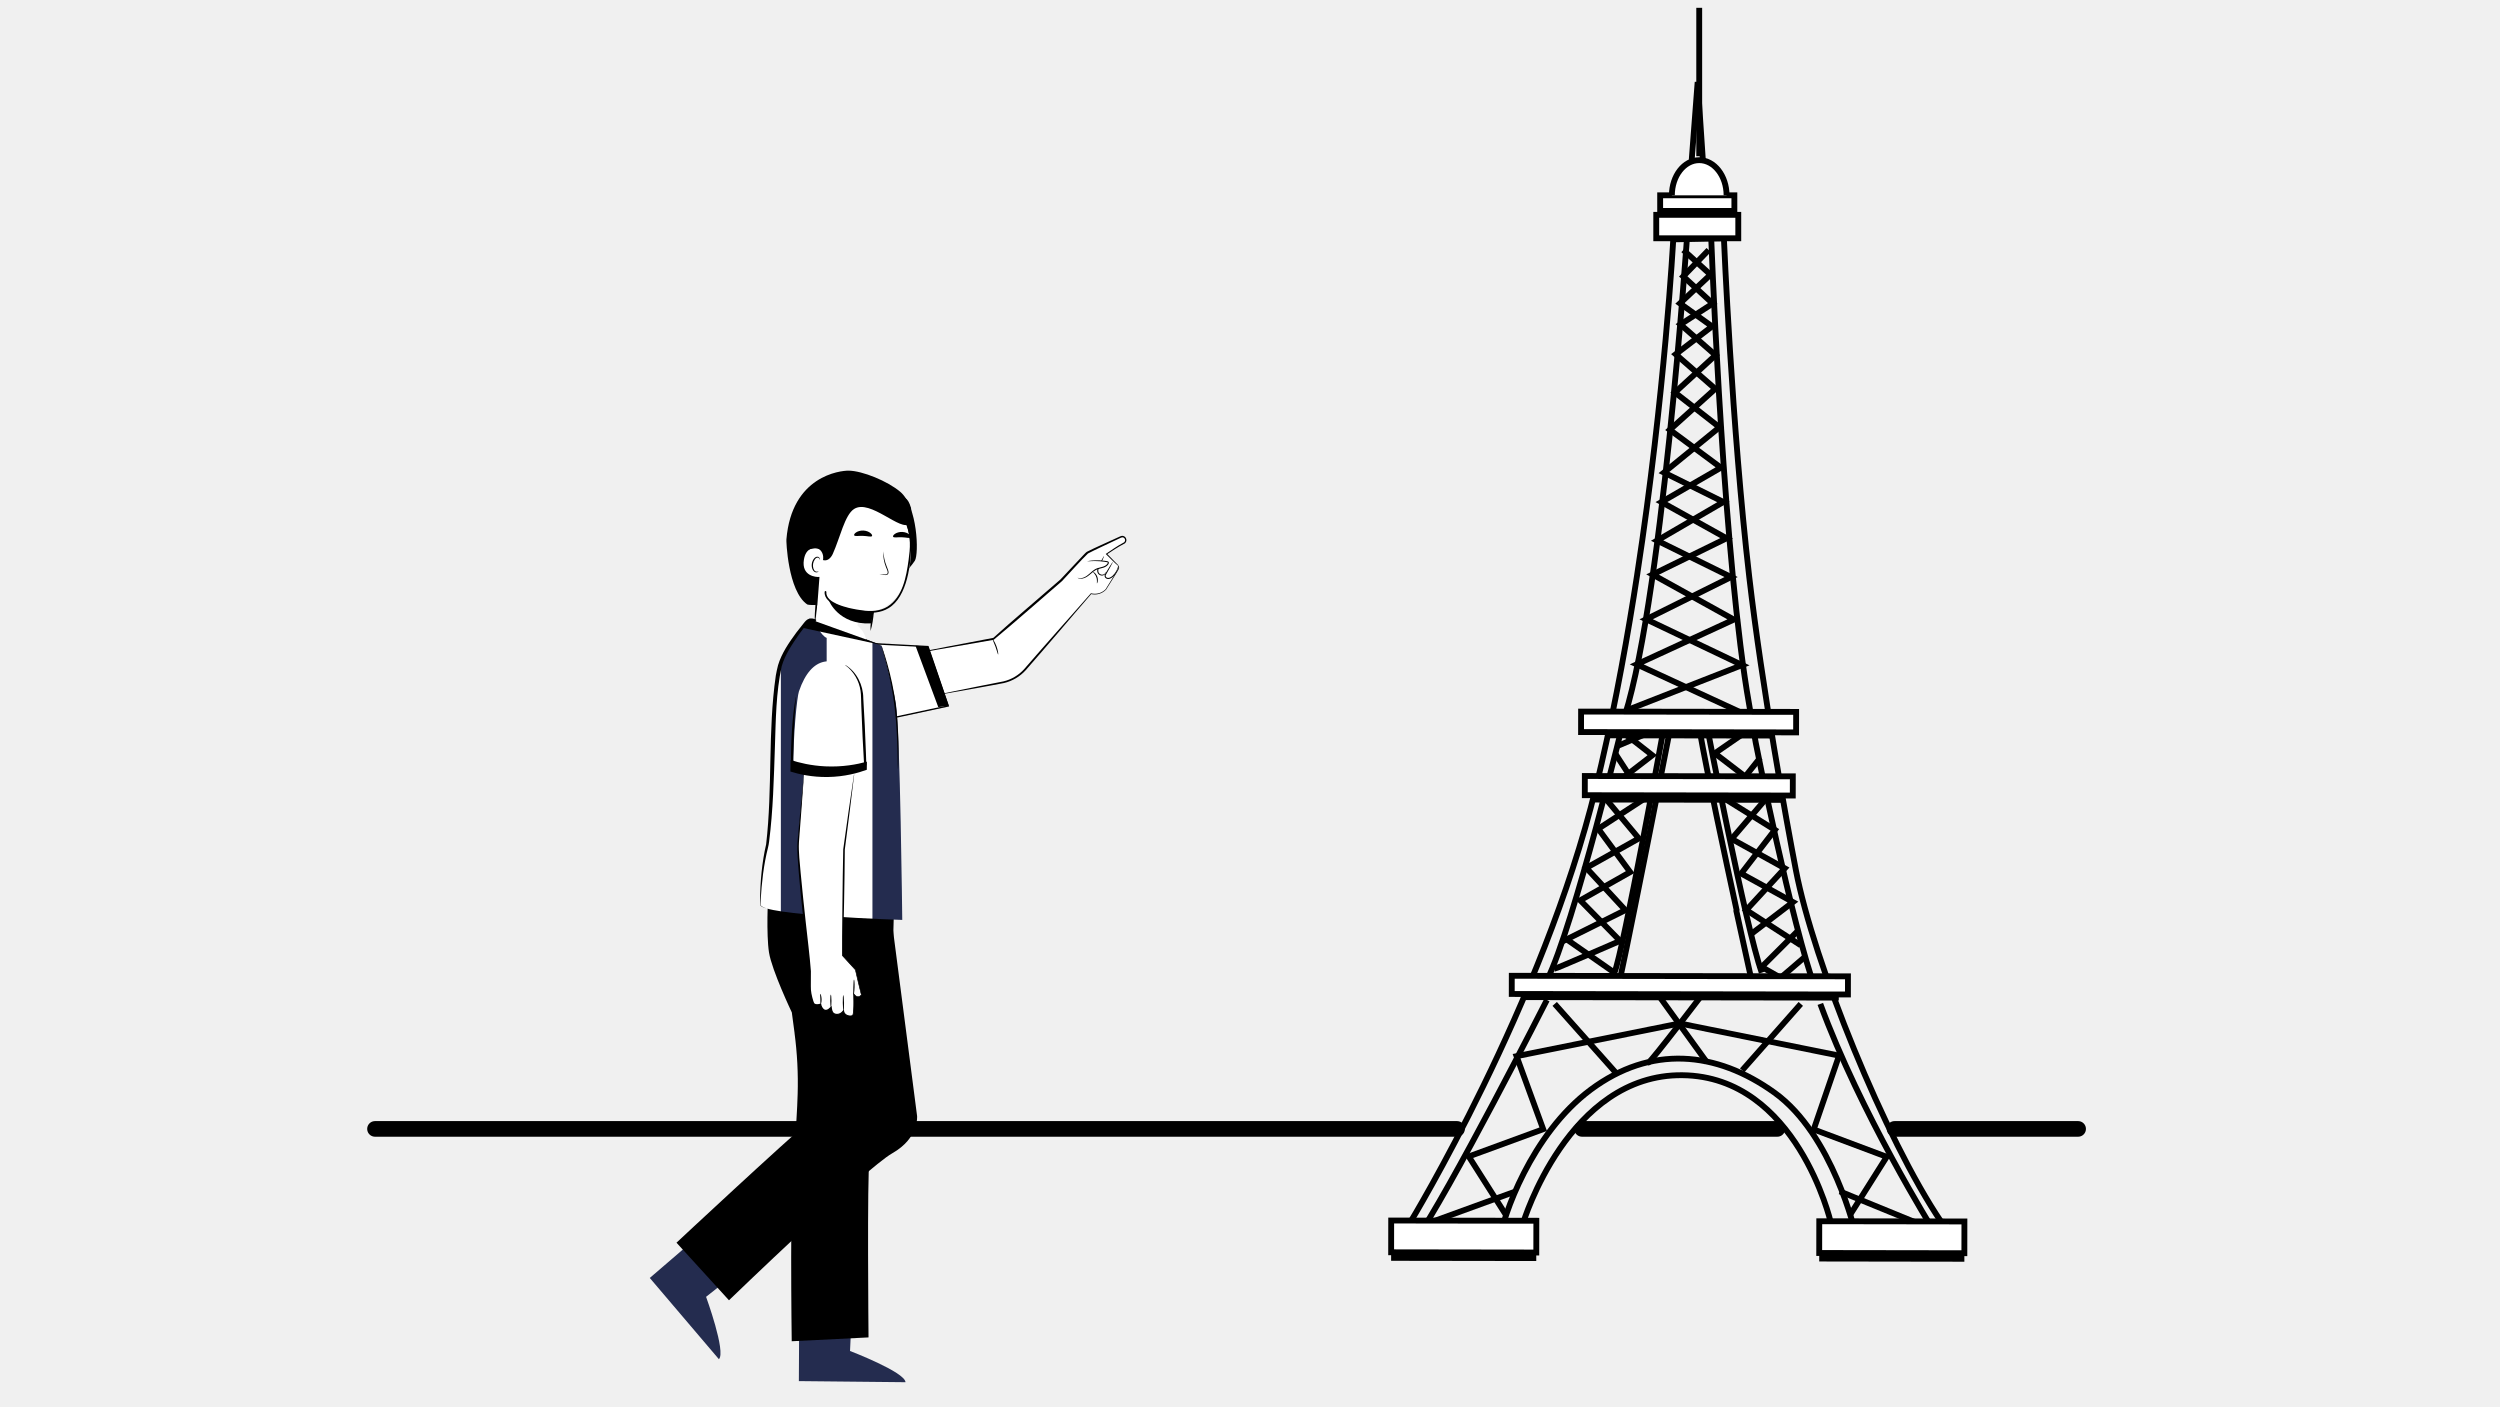
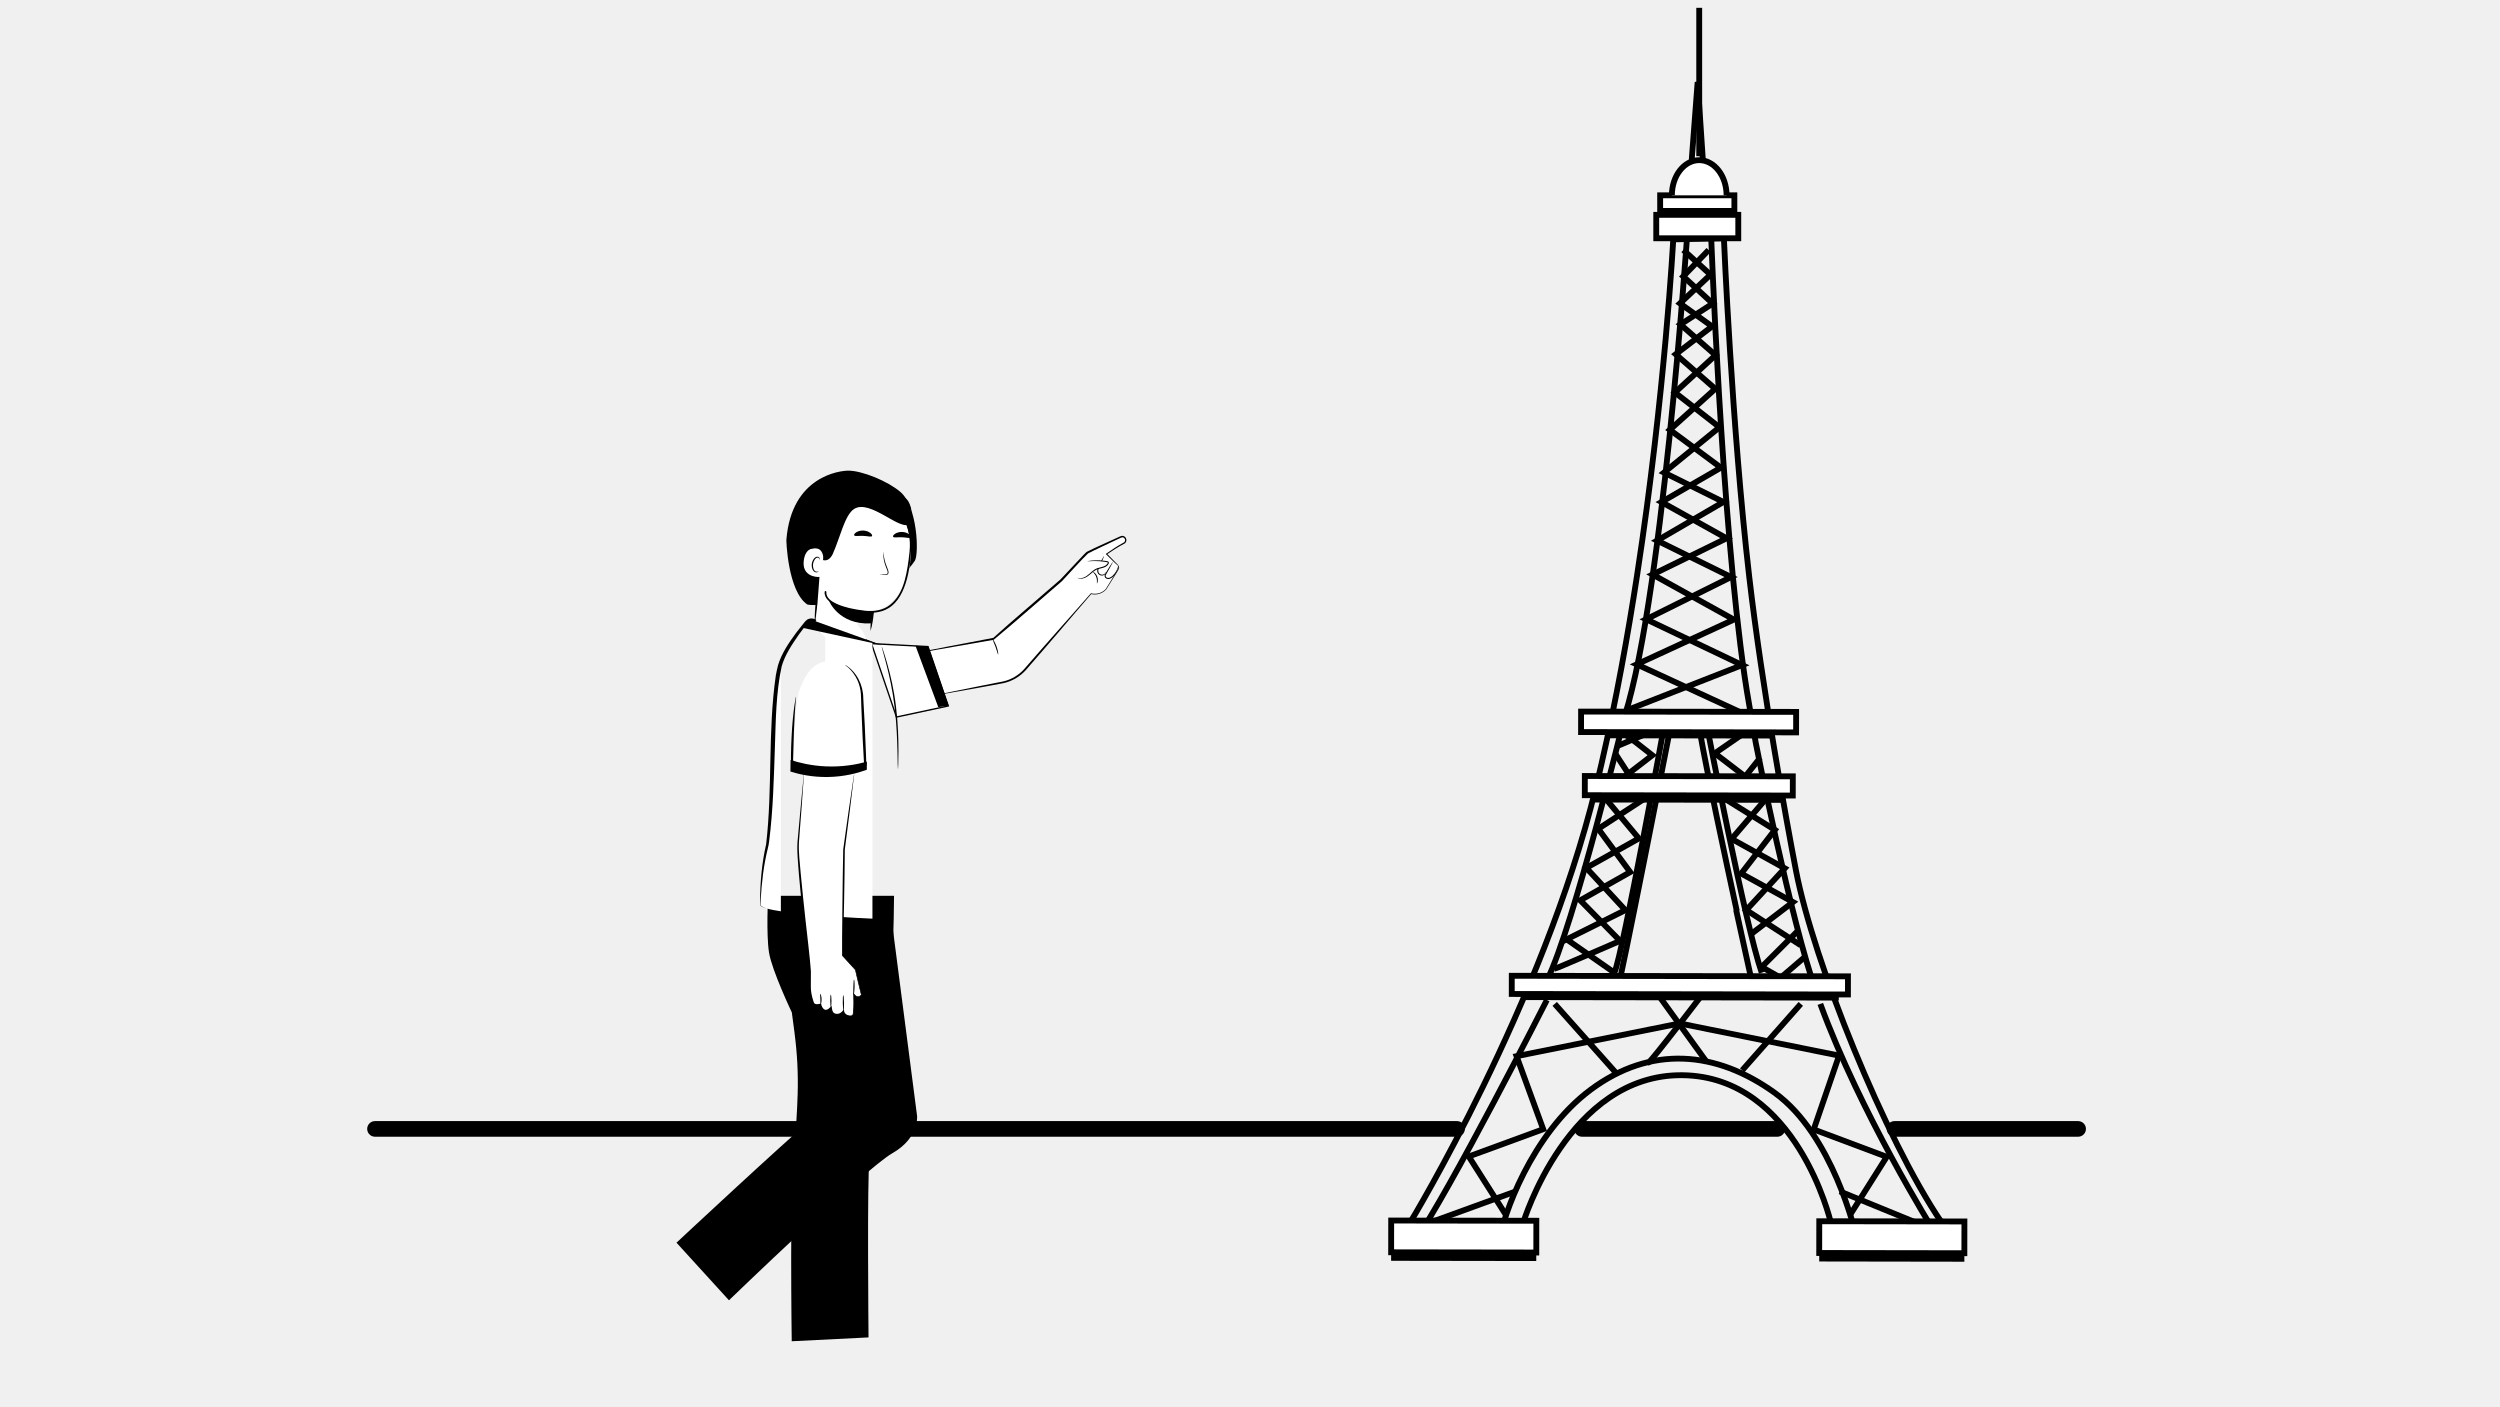
<svg xmlns="http://www.w3.org/2000/svg" width="640" height="360" viewBox="0 0 640 360" fill="none">
+   <defs>
+     <ref id="colorOne" param="c1" default="#242C4F" />
+     <ref id="colorTwo" param="c2" default="#9296A7" />
+   </defs>
  <path d="M419.136 146.978C426.246 100.684 428.351 61.28 428.351 61.28L441.318 61C441.318 61 443.352 109.317 447.813 147.739C451.104 176.084 457.396 210.47 459.753 222.784C464.24 246.2 482.558 291.541 497 312.873L468.653 312.828C468.653 312.828 459.966 275.601 430.718 275.254C401.467 274.906 389.948 313 389.948 313L361 312.955C361 312.955 395.092 256.838 408.525 201.695C412.442 185.62 415.635 168.881 418.224 152.795L419.139 146.981L419.136 146.978Z" stroke="black" stroke-width="1.5" stroke-miterlimit="10" />
  <path d="M444.622 233.233C441.606 219.214 437.017 197.877 435.113 187.011L427.477 187C427.477 187 414.646 252.611 414.008 253.562C413.371 254.513 449 253.619 449 253.619C449 253.619 447.002 244.704 444.445 232.91" stroke="black" stroke-width="1.5" stroke-miterlimit="10" />
  <path d="M437 186C437 186 446.85 237.137 451 249" stroke="black" stroke-width="1.5" stroke-miterlimit="10" />
  <path d="M401 240.428L413.293 249C415.468 243.987 426 186 426 186" stroke="black" stroke-width="1.5" stroke-miterlimit="10" />
  <path d="M416 183C416 183 402.933 237.106 396 251" stroke="black" stroke-width="1.5" stroke-miterlimit="10" />
  <path d="M438 59C438 59 440.581 131.925 446.633 173.235L447.184 176.835C447.69 180.021 449.473 190.165 449.473 190.165C449.473 190.165 458.492 236.106 465 254" stroke="black" stroke-width="1.5" stroke-miterlimit="10" />
  <path d="M432 59C432 59 425.326 158.241 415 186" stroke="black" stroke-width="1.5" stroke-miterlimit="10" />
  <path d="M475 315.762C475 315.762 469.245 290.476 454.268 279.716C439.287 268.956 422.591 267.544 407.236 278.945C391.881 290.347 384.691 311.806 384 317" stroke="black" stroke-width="1.5" stroke-miterlimit="10" />
  <path d="M495 315C495 315 476.208 284.89 466 257" stroke="black" stroke-width="1.5" stroke-miterlimit="10" />
  <path d="M396 256C396 256 370.787 305.674 362 318" stroke="black" stroke-width="1.5" stroke-miterlimit="10" />
  <path d="M416 182L446 170.258L421.416 158.535L443.157 147.722L424.22 138.388L441.195 128.508L425.977 120.968L440.19 109.376L428.782 100.477L439.18 90.926L430.194 83.057L438.459 77.705L430.907 70.76L437.416 64" stroke="black" stroke-width="1.5" stroke-miterlimit="10" />
  <path d="M430.93 64L437.888 70.315L430.063 77.662L438.29 83.559L428.986 90.692L439.108 99.536L427.474 110.027L440.556 119.719L425.335 128.521L442.005 137.798L423.061 147.079L443.87 158.612L419 170.078L447 183" stroke="black" stroke-width="1.5" stroke-miterlimit="10" />
  <path d="M450.602 194L442 204.761L454.367 212.452L445.758 223.634L459 230.93L448.44 239" stroke="black" stroke-width="1.5" stroke-miterlimit="10" />
  <path d="M448.916 186L439 192.843L452.927 203.515L443.297 214.759L456.9 222.286L447.058 232.981L461 242" stroke="black" stroke-width="1.5" stroke-miterlimit="10" />
  <path d="M398 248C398.302 248 414.74 240.867 414.74 240.867L404.544 230.483L417.323 223.253L409.158 212.172L421 204.456L413.566 193" stroke="black" stroke-width="1.5" stroke-miterlimit="10" />
  <path d="M414.428 187C415.038 187 423 193.34 423 193.34L410.074 203.299L419.539 214.647L406.092 222.18L416.085 232.99L400 241" stroke="black" stroke-width="1.5" stroke-miterlimit="10" />
  <path d="M473.626 311L483 296.15L464.312 289.139L470.799 270.235L430 262" stroke="black" stroke-width="1.5" stroke-miterlimit="10" />
  <path d="M461 257L446 274" stroke="black" stroke-width="1.5" stroke-miterlimit="10" />
  <path d="M493 314L471 305" stroke="black" stroke-width="1.5" stroke-miterlimit="10" />
  <path d="M385.499 311L376 296.058L395.058 289.077L388.239 270.383L430 262" stroke="black" stroke-width="1.5" stroke-miterlimit="10" />
  <path d="M398 257L414 275" stroke="black" stroke-width="1.5" stroke-miterlimit="10" />
  <path d="M366 313L388 305" stroke="black" stroke-width="1.5" stroke-miterlimit="10" />
  <path d="M407.898 200.525L407.891 205.438L456.751 205.514L456.758 200.602L407.898 200.525Z" fill="black" />
  <path d="M411.101 184.078L411.094 188.99L453.952 189.058L453.96 184.145L411.101 184.078Z" fill="black" />
  <path d="M405.719 198.66L405.711 203.572L458.953 203.656L458.961 198.744L405.719 198.66Z" fill="white" />
  <path d="M405.719 198.66L405.711 203.572L458.953 203.656L458.961 198.744L405.719 198.66Z" stroke="black" stroke-width="1.5" stroke-miterlimit="10" />
  <path d="M389.367 251.363L389.359 256.014L470.727 256.141L470.734 251.491L389.367 251.363Z" fill="black" />
  <path d="M460.559 238L451 247.541L464 255" stroke="black" stroke-width="1.5" stroke-miterlimit="10" />
  <path d="M455 251C455.41 250.701 462 245 462 245" stroke="black" stroke-width="1.5" stroke-miterlimit="10" />
  <path d="M426 186C424.998 186.312 414 191 414 191" stroke="black" stroke-width="1.5" stroke-miterlimit="10" />
  <path d="M437 272L424 254" stroke="black" stroke-width="1.5" stroke-miterlimit="10" />
  <path d="M422 272C422.49 272.103 437 253 437 253" stroke="black" stroke-width="1.5" stroke-miterlimit="10" />
  <path d="M404.758 182.162L404.75 187.406L459.803 187.493L459.811 182.248L404.758 182.162Z" fill="white" />
  <path d="M404.758 182.162L404.75 187.406L459.803 187.493L459.811 182.248L404.758 182.162Z" stroke="black" stroke-width="1.5" stroke-miterlimit="10" />
  <path d="M387.015 249.804L387.008 254.455L473.071 254.59L473.078 249.939L387.015 249.804Z" fill="white" />
  <path d="M387.015 249.804L387.008 254.455L473.071 254.59L473.078 249.939L387.015 249.804Z" stroke="black" stroke-width="1.5" stroke-miterlimit="10" />
  <path d="M465.732 314.188L465.719 322.941L502.877 323L502.891 314.247L465.732 314.188Z" fill="black" />
  <path d="M356.139 314.013L356.125 322.766L393.283 322.824L393.297 314.071L356.139 314.013Z" fill="black" />
  <path d="M465.732 312.636L465.719 320.766L502.877 320.824L502.89 312.694L465.732 312.636Z" fill="white" />
  <path d="M465.732 312.636L465.719 320.766L502.877 320.824L502.89 312.694L465.732 312.636Z" stroke="black" stroke-width="1.5" stroke-miterlimit="10" />
  <path d="M356.146 312.456L356.133 320.586L393.291 320.644L393.304 312.515L356.146 312.456Z" fill="white" />
  <path d="M356.146 312.456L356.133 320.586L393.291 320.644L393.304 312.515L356.146 312.456Z" stroke="black" stroke-width="1.5" stroke-miterlimit="10" />
  <path d="M433 42H436L434.599 21L433 42Z" fill="white" />
  <path d="M433 42H436L434.599 21L433 42Z" stroke="black" stroke-width="1.5" stroke-miterlimit="10" />
  <path d="M445 55H424V61H445V55Z" fill="white" />
  <path d="M445 55H424V61H445V55Z" stroke="black" stroke-width="1.5" stroke-miterlimit="10" />
  <path d="M444 50H425V54H444V50Z" fill="white" />
  <path d="M444 50H425V54H444V50Z" stroke="black" stroke-width="1.5" stroke-miterlimit="10" />
  <path d="M442 50C442 45.029 438.864 41 435 41C431.136 41 428 45.029 428 50" fill="white" />
  <path d="M442 50C442 45.029 438.864 41 435 41C431.136 41 428 45.029 428 50" stroke="black" stroke-width="1.5" stroke-miterlimit="10" />
  <path d="M435 40V2" stroke="black" stroke-width="1.5" stroke-miterlimit="10" />
  <path d="M373 289L96 289" stroke="black" stroke-width="4" stroke-miterlimit="10" stroke-linecap="round" />
  <path d="M532 289L485 289" stroke="black" stroke-width="4" stroke-miterlimit="10" stroke-linecap="round" />
  <path d="M455 289L405 289" stroke="black" stroke-width="4" stroke-miterlimit="10" stroke-linecap="round" />
-   <path d="M218.257 331.796L217.607 345.853C217.607 345.853 231.677 351.235 231.81 353.846L204.508 353.563L204.624 331.617L218.261 331.796H218.257Z" fill="#242C4F" />
-   <path d="M191.797 323.258L180.755 331.988C180.755 331.988 185.92 346.141 184.037 347.953L166.344 327.157L182.987 312.85L191.797 323.258Z" fill="#242C4F" />
+   <path d="M218.257 331.796L217.607 345.853C217.607 345.853 231.677 351.235 231.81 353.846L204.508 353.563L204.624 331.617L218.261 331.796H218.257Z" fill="url(#colorOne)" />
+   <path d="M191.797 323.258L180.755 331.988C180.755 331.988 185.92 346.141 184.037 347.953L166.344 327.157L182.987 312.85L191.797 323.258Z" fill="url(#colorOne)" />
  <path d="M222.398 272.315C222.398 272.315 221.67 238.74 222.398 238.74C223.127 238.74 228.305 235.783 228.305 235.783L234.773 285.685C234.773 285.685 235.356 291.287 228.425 295.236C221.495 299.184 186.616 332.871 186.616 332.871L173.18 318.127C173.18 318.127 200.403 292.712 208.733 285.685C215.251 280.187 222.398 272.315 222.398 272.315Z" fill="black" />
  <path d="M203.413 264.494L202.705 259.179C202.705 259.179 197.594 248.433 196.865 243.831C196.136 239.229 196.615 229.328 196.615 229.328H228.874C228.874 229.328 228.737 265.748 224.842 275.965C224.842 275.965 222.868 295.52 222.576 297.161C221.96 300.639 222.343 342.377 222.343 342.377L202.68 343.36C202.68 343.36 202.126 302.917 203.255 293.625C203.813 289.022 204.079 284.12 204.2 280.063C204.354 274.857 204.088 269.654 203.404 264.494" fill="black" />
  <path d="M232.008 167.625L254.324 163.544L271.647 148.57C271.647 148.57 277.87 141.831 278.311 141.51C278.653 141.265 284.334 138.645 286.924 137.454C287.953 136.983 288.728 138.478 287.745 139.032C287.716 139.049 287.682 139.065 287.649 139.082C286.221 139.794 283.268 141.827 283.268 141.827L286.121 144.697C286.412 144.988 286.466 145.446 286.246 145.796L283.093 150.886C282.114 151.902 280.668 152.319 279.302 151.986L262.3 171.52C260.755 173.19 258.714 174.319 256.482 174.744L237.943 178.255" fill="white" />
  <path d="M232.008 167.596C238.18 166.371 248.018 164.476 254.283 163.297C258.606 159.353 266.686 152.531 271.443 148.374C272.288 147.474 276.508 142.963 277.282 142.172C277.611 141.86 277.865 141.518 278.253 141.252C279.402 140.652 280.573 140.148 281.739 139.598C282.718 139.157 285.429 137.915 286.391 137.486L286.779 137.311C286.908 137.253 287.083 137.191 287.253 137.178C288.457 137.149 288.807 138.832 287.67 139.261C286.171 140.044 284.754 140.998 283.342 141.93L283.363 141.731L285.329 143.738L285.821 144.238C286.162 144.559 286.6 144.975 286.466 145.508C286.512 145.733 283.33 150.586 283.168 150.927C282.684 151.448 282.051 151.827 281.372 152.027C280.698 152.227 279.965 152.243 279.282 152.077L279.381 152.043C276.566 155.288 273.796 158.57 271.001 161.831C268.581 164.701 265.062 168.708 262.575 171.582C261.101 173.214 259.123 174.372 256.986 174.864C254.862 175.284 252.758 175.655 250.642 176.038C247.498 176.601 241.109 177.75 237.956 178.283L237.947 178.229C241.104 177.567 247.419 176.309 250.576 175.68L256.886 174.435C258.935 173.952 260.822 172.827 262.213 171.261C264.725 168.366 268.198 164.389 270.701 161.573C273.542 158.353 276.412 155.159 279.236 151.923L279.277 151.877C279.948 152.056 280.664 152.047 281.331 151.86C281.964 151.693 282.63 151.269 283.034 150.848C283.176 150.577 286.337 145.612 286.279 145.479C286.383 144.767 285.583 144.4 285.183 143.901L283.188 141.926L283.076 141.814C284.53 140.818 285.975 139.81 287.528 138.969C288.328 138.682 288.099 137.536 287.287 137.557C287.17 137.57 287.079 137.603 286.949 137.661L286.562 137.84L285.021 138.565C283.051 139.519 280.435 140.689 278.528 141.689C277.095 143.001 273.275 147.295 271.868 148.765C266.711 153.189 259.535 159.532 254.378 163.793C250.772 164.426 241.134 166.121 237.614 166.717L232.02 167.662L232.012 167.608L232.008 167.596Z" fill="black" />
  <path d="M286.223 144.89C286.339 145.593 285.323 147.53 284.153 147.993C283.899 148.093 283.603 148.126 283.349 148.022C283.095 147.918 282.891 147.663 282.907 147.384C282.916 147.205 283.011 147.043 283.099 146.885C283.703 145.86 284.303 144.835 284.906 143.807" fill="white" />
  <path d="M284.911 143.809C284.878 143.788 284.574 144.238 284.111 144.98C283.866 145.38 283.599 145.817 283.307 146.288C283.162 146.542 282.999 146.775 282.845 147.087C282.774 147.246 282.741 147.466 282.816 147.654C282.883 147.841 283.02 147.995 283.191 148.095C283.545 148.295 283.945 148.237 284.253 148.099C284.565 147.966 284.819 147.766 285.028 147.554C285.452 147.133 285.736 146.675 285.931 146.279C286.127 145.879 286.231 145.529 286.26 145.28C286.294 145.03 286.24 144.888 286.227 144.892C286.202 144.896 286.215 145.03 286.152 145.259C286.094 145.488 285.965 145.813 285.757 146.188C285.548 146.558 285.253 146.987 284.849 147.37C284.649 147.562 284.411 147.737 284.14 147.849C283.882 147.966 283.562 147.991 283.324 147.858C283.083 147.712 282.97 147.441 283.091 147.196C283.212 146.941 283.387 146.667 283.524 146.421C283.795 145.938 284.049 145.492 284.278 145.084C284.699 144.317 284.944 143.834 284.911 143.813" fill="black" />
  <path d="M280.812 149.358C280.841 149.371 280.95 149.2 281.012 148.892C281.075 148.584 281.075 148.13 280.916 147.667C280.754 147.205 280.479 146.847 280.238 146.643C279.996 146.439 279.809 146.372 279.792 146.401C279.742 146.464 280.375 146.905 280.658 147.759C280.962 148.604 280.737 149.342 280.816 149.358" fill="black" />
  <path d="M283.177 146.359C283.09 146.813 282.677 147.188 282.215 147.229C281.753 147.275 281.278 146.984 281.107 146.555C280.882 145.992 281.153 145.363 281.424 144.818C281.836 143.985 282.244 143.147 282.656 142.314" fill="white" />
  <path d="M282.653 142.319C282.62 142.302 282.403 142.656 282.087 143.248C281.916 143.577 281.733 143.922 281.541 144.285C281.35 144.681 281.091 145.097 280.95 145.622C280.883 145.88 280.854 146.159 280.921 146.422C280.979 146.684 281.137 146.917 281.325 147.067C281.708 147.384 282.216 147.409 282.545 147.246C282.878 147.092 283.053 146.834 283.124 146.655C283.199 146.471 283.186 146.359 283.174 146.359C283.153 146.355 283.128 146.455 283.028 146.605C282.936 146.755 282.757 146.955 282.466 147.063C282.187 147.175 281.787 147.134 281.487 146.871C281.175 146.617 281.079 146.151 281.212 145.688C281.337 145.226 281.583 144.797 281.766 144.397C281.937 144.022 282.103 143.668 282.258 143.331C282.528 142.723 282.682 142.336 282.649 142.319" fill="black" />
  <path d="M278.304 143.709C279.999 143.459 281.732 143.488 283.419 143.796C283.519 143.813 283.627 143.838 283.69 143.921C283.777 144.034 283.727 144.2 283.656 144.325C283.386 144.8 282.861 145.071 282.336 145.233C281.811 145.392 281.261 145.467 280.762 145.683C279.891 146.054 279.246 146.795 278.492 147.366C277.738 147.936 276.701 148.34 275.859 147.916" fill="white" />
  <path d="M275.856 147.912C275.856 147.912 275.894 147.949 275.985 147.999C276.077 148.045 276.214 148.099 276.406 148.128C276.785 148.199 277.372 148.124 277.98 147.803C278.605 147.499 279.184 146.912 279.867 146.375C280.213 146.108 280.596 145.862 281.033 145.717C281.475 145.567 281.971 145.492 282.475 145.329C282.97 145.163 283.466 144.892 283.745 144.43C283.812 144.317 283.882 144.18 283.862 144.001C283.849 143.913 283.795 143.817 283.72 143.767C283.649 143.713 283.574 143.692 283.508 143.676C283.266 143.63 283.049 143.596 282.824 143.567C281.937 143.447 281.133 143.422 280.459 143.438C279.784 143.455 279.242 143.517 278.868 143.576C278.497 143.634 278.293 143.684 278.297 143.701C278.301 143.746 279.126 143.621 280.459 143.634C281.125 143.642 281.921 143.688 282.787 143.817C283.004 143.851 283.233 143.888 283.445 143.93C283.549 143.955 283.582 143.984 283.591 144.038C283.599 144.096 283.566 144.196 283.508 144.284C283.278 144.659 282.845 144.904 282.379 145.063C281.908 145.217 281.408 145.292 280.938 145.458C280.459 145.621 280.05 145.891 279.701 146.171C279.001 146.737 278.459 147.32 277.876 147.628C277.306 147.953 276.768 148.049 276.406 148.016C276.04 147.991 275.856 147.878 275.844 147.903" fill="black" />
  <path d="M255.532 167.568C255.603 167.559 255.516 166.576 255.099 165.448C254.687 164.315 254.125 163.507 254.062 163.548C253.991 163.59 254.437 164.44 254.837 165.544C255.241 166.647 255.449 167.584 255.528 167.572" fill="black" />
  <path d="M223.102 164.768L237.567 165.53L242.74 180.724L229.499 183.56L223.102 164.768Z" fill="white" />
  <path d="M223.356 164.959L237.434 165.701L242.502 180.591L229.611 183.352L223.351 164.959H223.356ZM222.852 164.576L229.382 183.765L242.973 180.853L237.696 165.359L222.852 164.576Z" fill="black" />
  <path d="M240.19 181.006L242.873 180.656L237.658 165.578L234.359 165.295L240.19 181.006Z" fill="black" />
  <mask id="mask0_5018_10197" style="mask-type:luminance" maskUnits="userSpaceOnUse" x="194" y="158" width="37" height="78">
    <path d="M199.989 169.38C198.119 174.291 197.898 189.764 197.898 189.764C197.898 189.764 197.419 212.76 196.249 217.204C195.078 221.648 194.633 228.766 194.633 231.569C194.633 234.372 230.977 235.501 230.977 235.501C230.977 235.501 230.453 186.999 229.345 180.164C228.628 175.736 225.7 165.294 225.7 165.294L207.232 158.355C207.232 158.355 201.859 164.466 199.985 169.376" fill="white" />
  </mask>
  <g mask="url(#mask0_5018_10197)">
-     <path d="M235.079 152.148H223V246.646H235.079V152.148Z" fill="#242C4F" />
+     <path d="M235.079 152.148H223V246.646H235.079V152.148Z" fill="url(#colorOne)" />
    <path d="M223.344 152.148H211.266V246.646H223.344V152.148Z" fill="white" />
-     <path d="M211.626 152.148H199.547V246.646H211.626V152.148Z" fill="#242C4F" />
+     <path d="M211.626 152.148H199.547V246.646H211.626V152.148Z" fill="url(#colorOne)" />
    <path d="M199.899 152.148H187.82V246.646H199.899V152.148Z" fill="white" />
  </g>
  <path d="M196.199 232.548C195.716 232.406 195.216 232.273 194.799 231.948C194.704 231.864 194.604 231.752 194.587 231.602C194.57 231.365 194.579 230.707 194.57 230.457C194.629 225.646 195.049 220.819 196.132 216.125C197.798 201.805 196.536 187.248 198.606 172.945C198.76 172.079 198.956 171.154 199.177 170.3C200.11 167.193 201.988 164.494 203.875 161.92C204.487 161.104 205.116 160.308 205.766 159.521C206.112 159.096 206.499 158.596 207.053 158.43C207.611 158.222 208.24 158.326 208.765 158.571L214.421 160.775C218.178 162.283 221.947 163.753 225.696 165.29C220.177 163.37 214.05 161.216 208.528 159.2C207.803 158.855 207.032 158.996 206.582 159.696L206.349 159.992C205.729 160.783 205.12 161.587 204.537 162.403C202.784 164.948 200.976 167.576 200.118 170.554C198.644 177.302 198.61 184.295 198.377 191.197C198.102 199.302 197.919 207.415 196.89 215.471L196.774 216.229L196.611 216.991C195.495 221.393 194.991 225.925 194.729 230.457L194.695 231.215C194.695 231.34 194.683 231.473 194.687 231.59C194.687 231.698 194.766 231.802 194.854 231.881C195.224 232.206 195.724 232.373 196.199 232.539" fill="black" />
  <path d="M208.439 138.872C208.439 138.872 203.624 136.694 203.532 141.875C203.441 147.057 208.526 146.032 208.539 145.882C208.551 145.732 208.439 138.872 208.439 138.872Z" fill="white" />
  <path d="M209.632 147.396C209.599 151.724 209.228 156.027 208.516 160.296C208.549 155.968 208.924 151.666 209.632 147.396Z" fill="black" />
  <path d="M206.667 154.747C201.656 151.34 201.252 138.19 201.319 138.116C202.651 121.801 215.147 120.46 217.254 120.485C220.778 120.526 227.221 123.155 230.478 125.912C234.885 129.64 235.289 141.756 234.206 143.543C233.606 144.53 224.485 156.596 216.367 156.596C213.71 156.596 211.194 155.967 208.953 154.851C208.795 154.922 206.887 154.897 206.667 154.747Z" fill="black" />
  <path d="M221.943 126.549C215.524 126.549 210.272 132.672 209.802 140.44C208.431 140.098 206.29 140.123 205.795 143.305C205.141 147.483 208.898 147.779 209.785 147.699L208.939 158.845C208.173 159.187 210.331 162.798 211.555 163.268C214.371 163.339 217.207 163.86 220.018 164.193C220.61 164.147 221.197 164.143 221.772 164.193C221.572 162.602 220.831 161.24 219.502 160.132L220.185 156.434C220.76 156.538 221.347 156.592 221.943 156.592C228.669 156.592 233.184 149.465 233.184 141.164C233.184 132.863 228.665 126.545 221.943 126.545" fill="white" />
  <path d="M208.5 133.555C210.366 128.573 215.222 124.379 220.754 124.579C227.993 124.787 232.895 132.118 233.241 138.853C233.332 144.022 232.303 152.823 227.459 155.692C225.427 156.942 222.957 157.042 220.67 156.7C218.388 156.384 216.118 155.934 213.99 154.988C212.611 154.368 210.945 153.222 211.112 151.494C211.124 151.373 211.228 151.286 211.349 151.298C211.47 151.311 211.557 151.415 211.545 151.536C211.411 153.056 212.94 154.018 214.173 154.589C216.226 155.505 218.496 155.951 220.725 156.255C222.92 156.579 225.289 156.48 227.21 155.288C231.125 152.781 231.991 147.683 232.595 143.393C232.787 141.885 232.982 140.381 232.92 138.874C232.091 123.596 215.31 119.673 208.5 133.563" fill="black" />
  <path d="M209.547 146.262C209.547 146.262 209.459 146.304 209.314 146.337C209.172 146.371 208.943 146.371 208.722 146.242C208.277 145.979 208.018 145.146 208.147 144.326C208.214 143.913 208.372 143.538 208.581 143.239C208.781 142.935 209.039 142.743 209.284 142.747C209.534 142.735 209.676 142.914 209.709 143.047C209.747 143.184 209.701 143.268 209.722 143.28C209.73 143.293 209.834 143.222 209.83 143.03C209.83 142.939 209.797 142.822 209.705 142.714C209.614 142.606 209.464 142.531 209.293 142.518C208.939 142.476 208.568 142.739 208.339 143.064C208.093 143.389 207.906 143.805 207.831 144.272C207.689 145.188 207.997 146.125 208.614 146.437C208.918 146.579 209.197 146.533 209.355 146.454C209.518 146.371 209.559 146.271 209.543 146.262" fill="black" />
  <path d="M233.204 129.981C232.337 127.086 231.538 127.469 228.847 126.095C226.156 124.72 223.078 124.25 220.059 124.287C217.039 124.325 214.048 124.849 211.075 125.37C210.354 125.495 209.563 125.662 209.117 126.245C208.817 126.64 208.734 127.153 208.659 127.644C208.042 131.789 207.659 136.516 207.047 140.656C208.38 140.277 209.517 140.119 210.233 141.11C210.916 142.06 210.733 143.155 210.687 143.388C210.925 143.442 211.324 143.513 211.741 143.355C212.586 143.034 213.02 142.176 213.195 141.793C215.061 137.657 216.243 131.868 218.622 130.314C222.762 127.611 230.725 136.312 232.862 134.042C233.224 133.659 233.412 130.681 233.199 129.973" fill="black" />
  <path d="M222.857 161.543C222.757 159.852 223.015 158.153 223.557 156.553C223.636 156.566 223.665 156.578 223.748 156.516C223.927 156.395 224.157 156.395 224.357 156.408C224.169 156.449 223.973 156.491 223.836 156.624C223.803 156.666 223.707 156.741 223.615 156.737L223.703 156.666C223.565 158.319 223.336 159.948 222.857 161.543Z" fill="black" />
  <path d="M223.706 156.43C223.706 156.43 217.924 156.997 212.227 153.811C212.227 153.811 214.659 159.987 222.96 159.596L223.706 156.43Z" fill="black" />
  <path d="M226.116 141.094C226.225 142.46 226.495 143.801 227.02 145.063C227.52 146.238 227.982 147.433 226.125 147.191C225.783 147.133 225.45 147.041 225.125 146.929C225.462 146.992 225.8 147.054 226.141 147.071C227.832 147.204 227.212 146.175 226.795 145.155C226.291 143.872 226.033 142.472 226.125 141.094" fill="black" />
  <path d="M205.788 198.301C205.788 198.301 204.617 211.871 204.309 215.961C204.013 219.884 207.112 245.787 207.112 245.787L207.349 248.615V253.063C207.349 253.938 207.862 256.125 208.228 256.858C208.595 257.587 210.057 257.149 210.057 257.149C210.057 257.149 210.203 258.17 211.006 258.607C211.81 259.044 212.76 257.878 212.76 257.878C212.906 259.119 213.272 259.702 214.297 259.702C215.321 259.702 215.942 258.753 215.942 258.753C216.05 260.065 217.737 260.286 218.245 259.994C218.758 259.702 218.537 254.379 218.537 254.379C219.561 255.962 220.499 254.709 220.499 254.709L218.978 248.253L215.684 244.617L216.071 217.464L218.645 198.309" fill="white" />
  <path d="M205.814 198.301C205.464 203.528 204.922 210.43 204.527 215.619C204.393 218.235 204.764 220.851 204.968 223.462C205.368 227.652 205.797 231.838 206.263 236.02C206.659 239.669 207.33 245 207.588 248.607C207.588 249.444 207.58 251.672 207.575 252.485C207.53 253.747 207.834 255.021 208.2 256.225C208.338 256.583 208.379 256.958 208.817 257.037C209.246 257.133 209.762 257.029 210.204 256.904C210.274 257.516 210.587 258.228 211.178 258.482C211.857 258.674 212.474 257.949 212.882 257.479C212.94 257.953 212.986 258.507 213.186 258.928C213.482 259.615 214.406 259.678 215.006 259.378C215.452 259.174 215.785 258.757 216.051 258.362L216.076 258.741C216.126 259.703 217.343 260.194 218.167 259.898C218.392 259.599 218.367 259.099 218.421 258.707C218.53 257.166 218.488 255.608 218.438 254.063C218.896 254.871 219.638 255.575 220.429 254.659C219.954 252.939 219.346 250.127 218.909 248.311L215.597 244.688C215.543 238.64 215.685 230.314 215.747 224.245C215.747 224.241 215.864 217.44 215.868 217.431C216.743 211.046 217.667 204.669 218.621 198.297L218.671 198.305C217.909 204.703 217.114 211.096 216.272 217.485C216.21 225.861 215.997 236.145 215.793 244.613L215.764 244.538L219.042 248.19C219.575 250.344 220.046 252.526 220.579 254.688L220.587 254.725L220.562 254.755C220.15 255.317 219.35 255.438 218.859 254.909C218.705 254.763 218.575 254.596 218.463 254.421L218.625 254.371C218.646 256.187 218.83 258.024 218.48 259.824C218.446 259.907 218.413 260.036 218.276 260.107C217.301 260.502 215.876 259.898 215.806 258.761L216.056 258.824C215.585 259.511 214.752 259.978 213.911 259.819C212.978 259.711 212.669 258.678 212.594 257.895L212.89 257.983C211.678 259.469 210.27 258.986 209.866 257.175L210.112 257.333C209.466 257.495 208.538 257.67 208.079 257.004C207.6 255.987 207.392 254.913 207.196 253.817C207.076 253.093 207.138 251.947 207.121 251.202L207.113 248.615C206.976 246.903 206.697 244.167 206.455 242.363C205.722 236.087 205.035 229.81 204.493 223.512C204.327 220.888 203.985 218.239 204.156 215.599C204.414 212.687 204.893 207.531 205.16 204.59L205.768 198.305H205.818L205.814 198.301Z" fill="black" />
  <path d="M215.878 254.75C215.79 254.75 215.736 255.65 215.753 256.753C215.77 257.857 215.857 258.753 215.945 258.748C216.032 258.748 216.086 257.853 216.07 256.745C216.053 255.641 215.965 254.746 215.878 254.75Z" fill="black" />
  <path d="M212.686 254.613C212.598 254.613 212.531 255.334 212.54 256.217C212.548 257.104 212.623 257.82 212.711 257.82C212.798 257.82 212.865 257.1 212.856 256.217C212.852 255.33 212.773 254.613 212.686 254.613Z" fill="black" />
  <path d="M210.013 254.424C209.917 254.437 209.976 255.053 210.013 255.786C210.042 256.519 209.976 257.123 210.067 257.14C210.146 257.16 210.359 256.557 210.33 255.774C210.288 254.999 210.092 254.412 210.013 254.424Z" fill="black" />
  <path d="M218.621 250.76C218.534 250.76 218.488 251.643 218.455 252.726C218.422 253.809 218.409 254.692 218.496 254.7C218.58 254.708 218.738 253.829 218.771 252.738C218.809 251.643 218.709 250.76 218.621 250.76Z" fill="black" />
  <path d="M203.101 196.911C202.997 188.335 204.059 178.384 204.521 177.018C207.803 167.33 213.714 168.088 218.374 172.045C222.11 175.215 221.586 187.206 221.215 196.556C219.22 197.398 216.446 198.173 212.335 198.335C208.007 198.506 205.183 197.639 203.097 196.915" fill="white" />
  <path d="M202.348 197.515C204.547 198.206 207.854 198.972 211.915 198.914C216.222 198.852 219.675 197.877 221.899 197.061C221.907 196.369 221.915 195.678 221.92 194.986C219.421 195.682 215.734 196.398 211.27 196.186C207.625 196.011 204.601 195.27 202.394 194.545C202.377 195.532 202.36 196.523 202.344 197.51" fill="black" />
  <path d="M203.792 178.467C203.238 184.277 203.159 190.108 202.992 195.939C202.992 195.943 202.992 195.972 202.992 195.956C202.992 195.939 202.976 195.897 202.972 195.893C203.513 196.206 204.309 196.251 204.95 196.36C208.886 196.835 212.889 196.768 216.833 196.464C218.249 196.314 220.015 196.226 221.219 195.743C221.21 195.752 221.21 195.814 221.21 195.789L221.202 195.664C221.098 193.877 220.923 190.537 220.823 188.717C220.711 186.384 220.577 183.073 220.494 180.774C220.423 179.649 220.473 177.933 220.298 176.838C219.928 174.281 218.536 171.848 216.391 170.29L216.429 170.236C219.336 172.002 220.994 175.401 221.002 178.762C221.281 183.156 221.514 188.242 221.673 192.661C221.698 193.382 221.764 195.06 221.785 195.764C221.839 196.83 217.662 196.764 216.854 196.851C212.864 196.951 208.89 196.972 204.908 196.747C204.213 196.676 203.567 196.651 202.884 196.414C202.792 196.368 202.697 196.343 202.58 196.214C202.488 196.118 202.476 195.947 202.484 195.814C202.443 192.661 202.576 189.512 202.776 186.368C202.972 183.723 203.234 181.074 203.725 178.462L203.792 178.471V178.467Z" fill="black" />
  <path d="M225.719 165.506C225.744 165.498 225.898 165.918 226.152 166.685C226.41 167.451 226.76 168.563 227.151 169.954C227.943 172.728 228.876 176.623 229.388 181.009C229.913 185.39 230.009 189.385 230.009 192.267C230.009 193.708 229.988 194.878 229.955 195.682C229.925 196.486 229.9 196.932 229.871 196.932C229.846 196.932 229.825 196.486 229.809 195.678C229.792 194.812 229.771 193.662 229.746 192.267C229.68 189.389 229.542 185.407 229.022 181.046C228.513 176.685 227.622 172.803 226.897 170.017C226.539 168.622 226.227 167.501 226.01 166.722C225.798 165.943 225.689 165.51 225.714 165.502" fill="black" />
  <path d="M225.652 165.114L207.359 158.541L205.227 160.674L225.652 165.114Z" fill="black" />
  <path d="M233.198 137.59C232.956 137.894 232.031 137.569 230.915 137.544C229.799 137.482 228.853 137.732 228.637 137.411C228.541 137.253 228.695 136.949 229.108 136.666C229.516 136.382 230.199 136.149 230.965 136.178C231.732 136.207 232.394 136.491 232.781 136.807C233.173 137.124 233.298 137.44 233.193 137.59" fill="black" />
  <path d="M223.237 137.233C222.995 137.537 222.07 137.212 220.954 137.187C219.838 137.125 218.893 137.374 218.676 137.054C218.58 136.895 218.734 136.591 219.147 136.308C219.555 136.021 220.238 135.792 221.004 135.821C221.771 135.85 222.433 136.133 222.82 136.45C223.212 136.766 223.337 137.083 223.233 137.233" fill="black" />
</svg>
